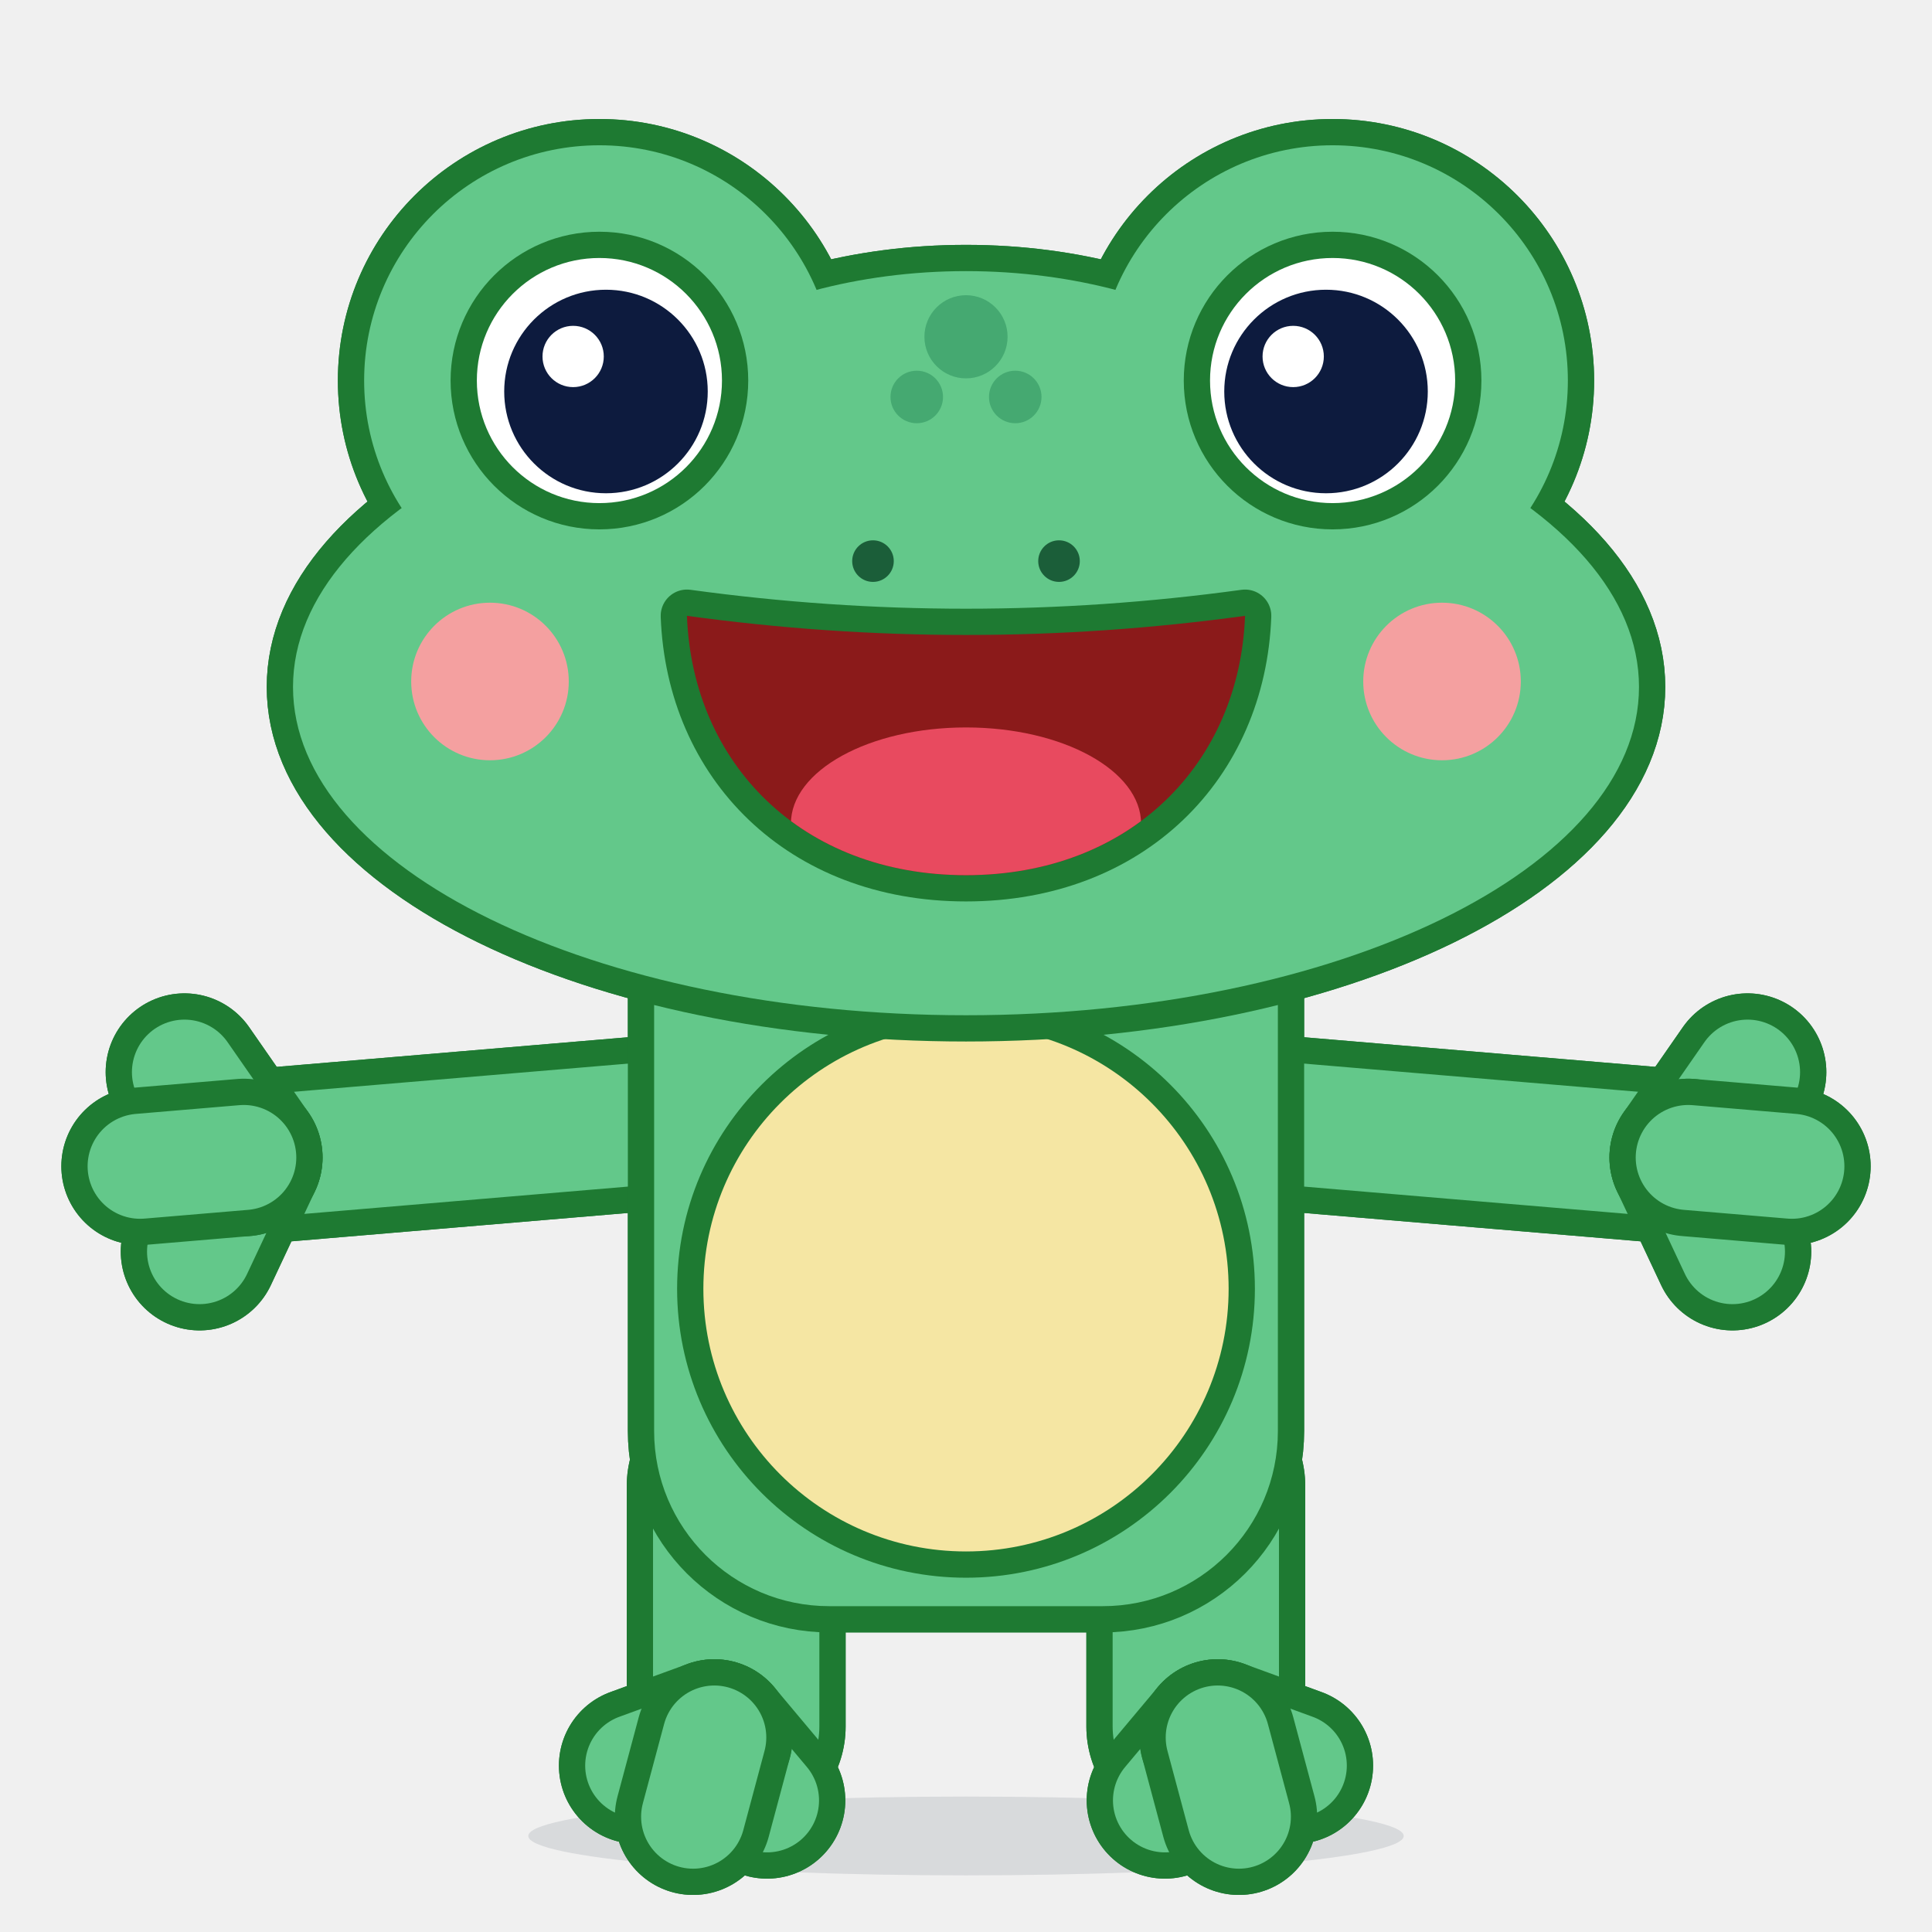
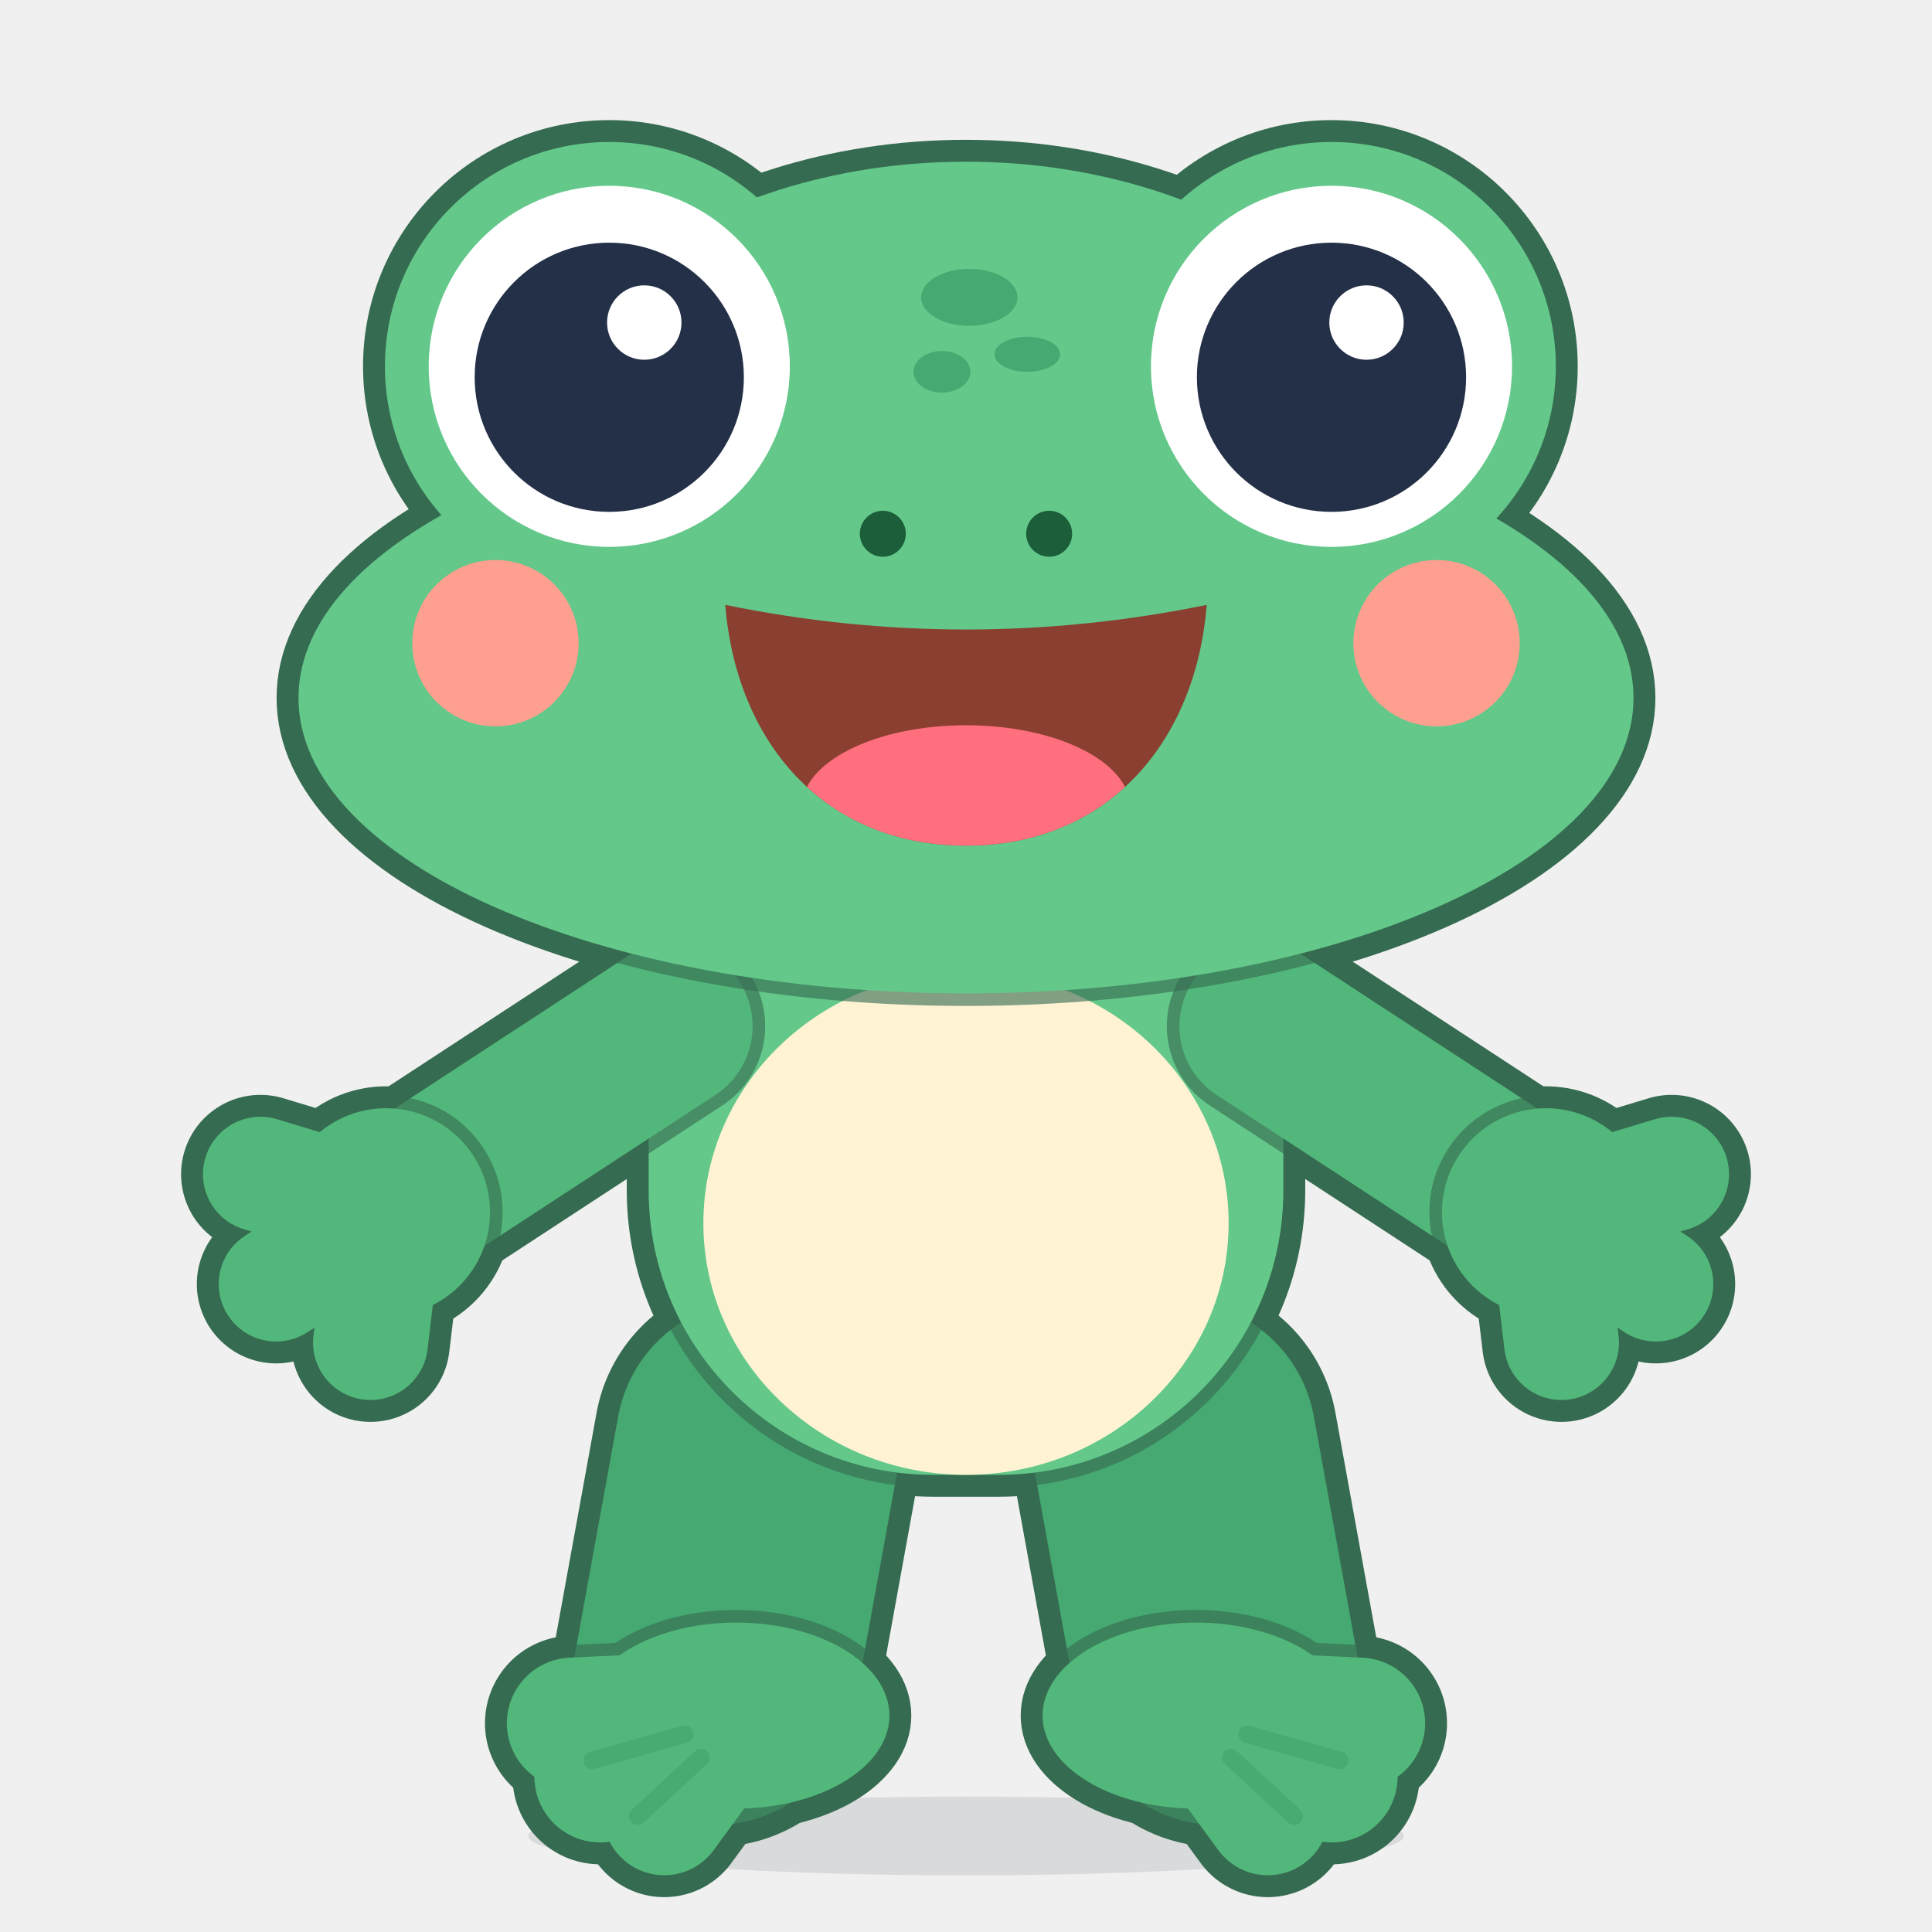
<svg xmlns="http://www.w3.org/2000/svg" viewBox="0 0 512 512" width="512" height="512">
  <g transform="translate(38.5 22.55) scale(2.9)">
    <g id="hop-root">
      <g id="shadow">
        <ellipse cx="75" cy="160.00" rx="40" ry="3.6" fill="#243047" opacity="0.120" />
      </g>
      <g id="hop-figure" transform="translate(0 0) translate(75 100) rotate(0) translate(-75 -100)">
-         <g id="hop-silhouette" fill="#1E7A32" stroke="#1E7A32" stroke-linejoin="round" stroke-linecap="round">
-           <path d="M 54 128 L 54 150" fill="none" stroke-width="20" />
-           <path d="M 52 151 L 56.82 156.75" fill="none" stroke-width="14.3" />
-           <path d="M 52 151 L 44.95 153.57" fill="none" stroke-width="14.3" />
-           <path d="M 52 151 L 50.06 158.24" fill="none" stroke-width="14.3" />
-           <path d="M 96 128 L 96 150" fill="none" stroke-width="20" />
-           <path d="M 98 151 L 93.18 156.75" fill="none" stroke-width="14.3" />
-           <path d="M 98 151 L 105.05 153.57" fill="none" stroke-width="14.3" />
-           <path d="M 98 151 L 99.94 158.24" fill="none" stroke-width="14.3" />
-           <path d="M 50.5 94.5 L 9 98" fill="none" stroke-width="16" />
-           <path d="M 99.5 94.5 L 141 98" fill="none" stroke-width="16" />
-           <path d="M 46.5 70 H 103.5 V 123 A 16 16 0 0 1 87.5 139 H 62.5 A 16 16 0 0 1 46.5 123 Z" stroke-width="4.8" />
-           <path d="M 9 98 L 4.96 106.6" fill="none" stroke-width="14.4" />
-           <path d="M 9 98 L 3.58 90.2" fill="none" stroke-width="14.4" />
-           <path d="M 9 98 L -0.47 98.8" fill="none" stroke-width="14.4" />
-           <path d="M 141 98 L 146.42 90.2" fill="none" stroke-width="14.4" />
-           <path d="M 141 98 L 145.04 106.6" fill="none" stroke-width="14.4" />
-           <path d="M 141 98 L 150.47 98.8" fill="none" stroke-width="14.4" />
+         <g id="hop-silhouette" fill="#356B50" stroke="#356B50" stroke-linejoin="round" stroke-linecap="round">
+           <g transform="translate(56 124) rotate(100.3)">
+             <path d="M 0 0 L 22.36 0" fill="none" stroke-width="30" />
+             <g transform="translate(22.36 0) rotate(-100.3) translate(2 3)">
+               <path d="M 14 0 C 14 4.69 7.73 8.5 0 8.5 C -7.73 8.5 -14 4.69 -14 0 C -14 -4.69 -7.73 -8.5 0 -8.5 C 7.73 -8.5 14 -4.69 14 0 Z" stroke-width="4" />
+               <path d="M 0 0 L -14.96 0.7" fill="none" stroke-width="16" />
+               <path d="M 0 0 L -12.44 5.59" fill="none" stroke-width="16" />
+               <path d="M 0 0 L -6.58 8.99" fill="none" stroke-width="15.2" />
+             </g>
+           </g>
+           <g transform="translate(94 124) rotate(79.7)">
+             <path d="M 0 0 L 22.36 0" fill="none" stroke-width="30" />
+             <g transform="translate(22.36 0) rotate(-79.7) translate(-2 3)">
+               <path d="M 14 0 C 14 4.69 7.73 8.5 0 8.5 C -7.73 8.5 -14 4.69 -14 0 C -14 -4.69 -7.73 -8.5 0 -8.5 C 7.73 -8.5 14 -4.69 14 0 Z" stroke-width="4" />
+               <path d="M 0 0 L 14.96 0.7" fill="none" stroke-width="16" />
+               <path d="M 0 0 L 12.44 5.59" fill="none" stroke-width="16" />
+               <path d="M 0 0 L 6.58 8.99" fill="none" stroke-width="15.2" />
+             </g>
+           </g>
+           <path d="M 46 58 H 104 V 101 A 26 26 0 0 1 78 127 H 72 A 26 26 0 0 1 46 101 Z" stroke-width="4" />
+           <g transform="translate(48 86) rotate(146.82)">
+             <path d="M 0 0 L 31.06 0" fill="none" stroke-width="19" />
+             <g transform="translate(31.06 0)">
+               <path d="M 9.5 0 C 9.5 5.25 5.25 9.5 0 9.5 C -5.25 9.5 -9.5 5.25 -9.5 0 C -9.5 -5.25 -5.25 -9.5 0 -9.5 C 5.25 -9.5 9.5 -5.25 9.5 0 Z" stroke-width="4" />
+               <path d="M 0 0 L 7.71 -9.19" fill="none" stroke-width="14.5" />
+               <path d="M 0 0 L 12 0" fill="none" stroke-width="14.5" />
+               <path d="M 0 0 L 7.71 9.19" fill="none" stroke-width="14.5" />
+             </g>
+           </g>
+           <g transform="translate(102 86) rotate(33.18)">
+             <path d="M 0 0 L 31.06 0" fill="none" stroke-width="19" />
+             <g transform="translate(31.06 0)">
+               <path d="M 9.5 0 C 9.5 5.25 5.25 9.5 0 9.5 C -5.25 9.5 -9.5 5.25 -9.5 0 C -9.5 -5.25 -5.25 -9.5 0 -9.5 C 5.25 -9.5 9.5 -5.25 9.5 0 Z" stroke-width="4" />
+               <path d="M 0 0 L 7.71 -9.19" fill="none" stroke-width="14.5" />
+               <path d="M 0 0 L 12 0" fill="none" stroke-width="14.5" />
+               <path d="M 0 0 L 7.71 9.19" fill="none" stroke-width="14.5" />
+             </g>
+           </g>
          <g transform="rotate(0 75 50)">
-             <path d="M 111 40 C 111 52.7 94.88 63 75 63 C 55.12 63 39 52.7 39 40 C 39 27.3 55.12 17 75 17 C 94.88 17 111 27.3 111 40 Z M 136.5 55 C 136.5 71.57 108.97 85 75 85 C 41.03 85 13.5 71.57 13.5 55 C 13.5 38.43 41.03 25 75 25 C 108.97 25 136.5 38.43 136.5 55 Z M 63 27 C 63 38.87 53.37 48.5 41.5 48.5 C 29.63 48.5 20 38.87 20 27 C 20 15.13 29.63 5.5 41.5 5.5 C 53.37 5.5 63 15.13 63 27 Z M 130 27 C 130 38.87 120.37 48.5 108.5 48.5 C 96.63 48.5 87 38.87 87 27 C 87 15.13 96.63 5.5 108.5 5.5 C 120.37 5.5 130 15.13 130 27 Z" stroke-width="4.8" />
+             <path d="M 119 40 C 119 58.23 99.3 73 75 73 C 50.7 73 31 58.23 31 40 C 31 21.77 50.7 7 75 7 C 99.3 7 119 21.77 119 40 Z M 136 56 C 136 70.91 108.69 83 75 83 C 41.31 83 14 70.91 14 56 C 14 41.09 41.31 29 75 29 C 108.69 29 136 41.09 136 56 Z M 62.9 25.7 C 62.9 37.02 53.72 46.2 42.4 46.2 C 31.08 46.2 21.9 37.02 21.9 25.7 C 21.9 14.38 31.08 5.2 42.4 5.2 C 53.72 5.2 62.9 14.38 62.9 25.7 Z M 128.9 25.7 C 128.9 37.02 119.72 46.2 108.4 46.2 C 97.08 46.2 87.9 37.02 87.9 25.7 C 87.9 14.38 97.08 5.2 108.4 5.2 C 119.72 5.2 128.9 14.38 128.9 25.7 Z" stroke-width="4" />
          </g>
        </g>
-         <g id="left-leg">
-           <g fill="#1E7A32" stroke="#1E7A32" stroke-linejoin="round" stroke-linecap="round">
-             <path d="M 54 128 L 54 150" fill="none" stroke-width="20" />
+         <g id="left-leg" transform="translate(56 124) rotate(100.3)">
+           <g fill="#356B50" stroke="#356B50" stroke-linejoin="round" stroke-linecap="round" opacity="0.62">
+             <path d="M 0 0 L 22.36 0" fill="none" stroke-width="28.3" />
          </g>
-           <line x1="54" y1="128" x2="54" y2="150" stroke="#63C88A" stroke-width="15.2" stroke-linecap="round" />
-           <g id="left-foot">
-             <g fill="#1E7A32" stroke="#1E7A32" stroke-linejoin="round" stroke-linecap="round">
-               <path d="M 52 151 L 56.82 156.75" fill="none" stroke-width="14.3" />
+           <line x1="0" y1="0" x2="22.36" y2="0" stroke="#45A971" stroke-width="26" stroke-linecap="round" />
+           <g id="left-foot" transform="translate(22.36 0) rotate(-100.3) translate(2 3)">
+             <g fill="#356B50" stroke="#356B50" stroke-linejoin="round" stroke-linecap="round" opacity="0.62">
+               <path d="M 14 0 C 14 4.69 7.73 8.5 0 8.5 C -7.73 8.5 -14 4.69 -14 0 C -14 -4.69 -7.73 -8.5 0 -8.5 C 7.73 -8.5 14 -4.69 14 0 Z" stroke-width="2.3" />
+               <path d="M 0 0 L -14.96 0.7" fill="none" stroke-width="14.3" />
+               <path d="M 0 0 L -12.44 5.59" fill="none" stroke-width="14.3" />
+               <path d="M 0 0 L -6.58 8.99" fill="none" stroke-width="13.5" />
            </g>
-             <line x1="52" y1="151" x2="56.82" y2="156.75" stroke="#63C88A" stroke-width="9.5" stroke-linecap="round" />
-             <g fill="#1E7A32" stroke="#1E7A32" stroke-linejoin="round" stroke-linecap="round">
-               <path d="M 52 151 L 44.95 153.57" fill="none" stroke-width="14.3" />
-             </g>
-             <line x1="52" y1="151" x2="44.95" y2="153.57" stroke="#63C88A" stroke-width="9.5" stroke-linecap="round" />
-             <g fill="#1E7A32" stroke="#1E7A32" stroke-linejoin="round" stroke-linecap="round">
-               <path d="M 52 151 L 50.06 158.24" fill="none" stroke-width="14.3" />
-             </g>
-             <line x1="52" y1="151" x2="50.06" y2="158.24" stroke="#63C88A" stroke-width="9.5" stroke-linecap="round" />
+             <ellipse cx="0" cy="0" rx="14" ry="8.5" fill="#52B77A" />
+             <line x1="0" y1="0" x2="-14.96" y2="0.7" stroke="#52B77A" stroke-width="12" stroke-linecap="round" />
+             <line x1="0" y1="0" x2="-12.44" y2="5.59" stroke="#52B77A" stroke-width="12" stroke-linecap="round" />
+             <line x1="0" y1="0" x2="-6.58" y2="8.99" stroke="#52B77A" stroke-width="11.2" stroke-linecap="round" />
+             <line x1="-4.7" y1="1.71" x2="-13.16" y2="4.1" stroke="#45A971" stroke-width="1.6" stroke-linecap="round" opacity="0.8" />
+             <line x1="-3.21" y1="3.83" x2="-9" y2="9.19" stroke="#45A971" stroke-width="1.6" stroke-linecap="round" opacity="0.8" />
          </g>
        </g>
-         <g id="right-leg">
-           <g fill="#1E7A32" stroke="#1E7A32" stroke-linejoin="round" stroke-linecap="round">
-             <path d="M 96 128 L 96 150" fill="none" stroke-width="20" />
+         <g id="right-leg" transform="translate(94 124) rotate(79.7)">
+           <g fill="#356B50" stroke="#356B50" stroke-linejoin="round" stroke-linecap="round" opacity="0.62">
+             <path d="M 0 0 L 22.36 0" fill="none" stroke-width="28.3" />
          </g>
-           <line x1="96" y1="128" x2="96" y2="150" stroke="#63C88A" stroke-width="15.2" stroke-linecap="round" />
-           <g id="right-foot">
-             <g fill="#1E7A32" stroke="#1E7A32" stroke-linejoin="round" stroke-linecap="round">
-               <path d="M 98 151 L 93.18 156.75" fill="none" stroke-width="14.3" />
+           <line x1="0" y1="0" x2="22.36" y2="0" stroke="#45A971" stroke-width="26" stroke-linecap="round" />
+           <g id="right-foot" transform="translate(22.36 0) rotate(-79.7) translate(-2 3)">
+             <g fill="#356B50" stroke="#356B50" stroke-linejoin="round" stroke-linecap="round" opacity="0.62">
+               <path d="M 14 0 C 14 4.69 7.73 8.5 0 8.5 C -7.73 8.5 -14 4.69 -14 0 C -14 -4.69 -7.73 -8.5 0 -8.5 C 7.73 -8.5 14 -4.69 14 0 Z" stroke-width="2.3" />
+               <path d="M 0 0 L 14.96 0.7" fill="none" stroke-width="14.3" />
+               <path d="M 0 0 L 12.44 5.59" fill="none" stroke-width="14.3" />
+               <path d="M 0 0 L 6.58 8.99" fill="none" stroke-width="13.5" />
            </g>
-             <line x1="98" y1="151" x2="93.18" y2="156.75" stroke="#63C88A" stroke-width="9.5" stroke-linecap="round" />
-             <g fill="#1E7A32" stroke="#1E7A32" stroke-linejoin="round" stroke-linecap="round">
-               <path d="M 98 151 L 105.05 153.57" fill="none" stroke-width="14.3" />
-             </g>
-             <line x1="98" y1="151" x2="105.05" y2="153.57" stroke="#63C88A" stroke-width="9.5" stroke-linecap="round" />
-             <g fill="#1E7A32" stroke="#1E7A32" stroke-linejoin="round" stroke-linecap="round">
-               <path d="M 98 151 L 99.94 158.24" fill="none" stroke-width="14.3" />
-             </g>
-             <line x1="98" y1="151" x2="99.94" y2="158.24" stroke="#63C88A" stroke-width="9.5" stroke-linecap="round" />
+             <ellipse cx="0" cy="0" rx="14" ry="8.5" fill="#52B77A" />
+             <line x1="0" y1="0" x2="14.96" y2="0.7" stroke="#52B77A" stroke-width="12" stroke-linecap="round" />
+             <line x1="0" y1="0" x2="12.44" y2="5.59" stroke="#52B77A" stroke-width="12" stroke-linecap="round" />
+             <line x1="0" y1="0" x2="6.58" y2="8.99" stroke="#52B77A" stroke-width="11.2" stroke-linecap="round" />
+             <line x1="4.7" y1="1.71" x2="13.16" y2="4.1" stroke="#45A971" stroke-width="1.6" stroke-linecap="round" opacity="0.8" />
+             <line x1="3.21" y1="3.83" x2="9" y2="9.19" stroke="#45A971" stroke-width="1.6" stroke-linecap="round" opacity="0.8" />
          </g>
        </g>
-         <g id="left-arm">
-           <g fill="#1E7A32" stroke="#1E7A32" stroke-linejoin="round" stroke-linecap="round">
-             <path d="M 50.5 94.5 L 9 98" fill="none" stroke-width="16" />
+         <g id="body">
+           <g fill="#356B50" stroke="#356B50" stroke-linejoin="round" stroke-linecap="round" opacity="0.62">
+             <path d="M 46 58 H 104 V 101 A 26 26 0 0 1 78 127 H 72 A 26 26 0 0 1 46 101 Z" stroke-width="2.3" />
          </g>
-           <line x1="50.5" y1="94.5" x2="9" y2="98" stroke="#63C88A" stroke-width="11.2" stroke-linecap="round" />
-         </g>
-         <g id="right-arm">
-           <g fill="#1E7A32" stroke="#1E7A32" stroke-linejoin="round" stroke-linecap="round">
-             <path d="M 99.5 94.5 L 141 98" fill="none" stroke-width="16" />
-           </g>
-           <line x1="99.5" y1="94.5" x2="141" y2="98" stroke="#63C88A" stroke-width="11.2" stroke-linecap="round" />
-         </g>
-         <g id="body">
-           <g fill="#1E7A32" stroke="#1E7A32" stroke-linejoin="round" stroke-linecap="round">
-             <path d="M 46.5 70 H 103.5 V 123 A 16 16 0 0 1 87.5 139 H 62.5 A 16 16 0 0 1 46.5 123 Z" stroke-width="4.8" />
-           </g>
-           <path d="M 46.5 70 H 103.5 V 123 A 16 16 0 0 1 87.5 139 H 62.5 A 16 16 0 0 1 46.5 123 Z" fill="#63C88A" />
+           <path d="M 46 58 H 104 V 101 A 26 26 0 0 1 78 127 H 72 A 26 26 0 0 1 46 101 Z" fill="#63C88A" />
        </g>
        <g id="belly">
-           <g fill="#1E7A32" stroke="#1E7A32" stroke-linejoin="round" stroke-linecap="round">
-             <path d="M 99 110 C 99 123.25 88.25 134 75 134 C 61.75 134 51 123.25 51 110 C 51 96.75 61.75 86 75 86 C 88.25 86 99 96.75 99 110 Z" stroke-width="4.8" />
+           <ellipse cx="75" cy="104" rx="24" ry="23" fill="#FFF3D4" />
+         </g>
+         <g id="left-arm" transform="translate(48 86) rotate(146.82)">
+           <g fill="#356B50" stroke="#356B50" stroke-linejoin="round" stroke-linecap="round" opacity="0.62">
+             <path d="M 0 0 L 31.06 0" fill="none" stroke-width="17.3" />
          </g>
-           <circle cx="75" cy="110" r="24" fill="#F5E6A3" />
+           <line x1="0" y1="0" x2="31.06" y2="0" stroke="#52B77A" stroke-width="15" stroke-linecap="round" />
+           <g id="left-hand" transform="translate(31.06 0)">
+             <g fill="#356B50" stroke="#356B50" stroke-linejoin="round" stroke-linecap="round" opacity="0.62">
+               <path d="M 9.5 0 C 9.5 5.25 5.25 9.5 0 9.5 C -5.25 9.5 -9.5 5.25 -9.5 0 C -9.5 -5.25 -5.25 -9.5 0 -9.5 C 5.25 -9.5 9.5 -5.25 9.5 0 Z" stroke-width="2.3" />
+               <path d="M 0 0 L 7.71 -9.19" fill="none" stroke-width="12.8" />
+               <path d="M 0 0 L 12 0" fill="none" stroke-width="12.8" />
+               <path d="M 0 0 L 7.71 9.19" fill="none" stroke-width="12.8" />
+             </g>
+             <circle cx="0" cy="0" r="9.5" fill="#52B77A" />
+             <line x1="0" y1="0" x2="7.71" y2="-9.19" stroke="#52B77A" stroke-width="10.5" stroke-linecap="round" />
+             <line x1="0" y1="0" x2="12" y2="0" stroke="#52B77A" stroke-width="10.5" stroke-linecap="round" />
+             <line x1="0" y1="0" x2="7.71" y2="9.19" stroke="#52B77A" stroke-width="10.5" stroke-linecap="round" />
+           </g>
        </g>
-         <g id="left-hand">
-           <g fill="#1E7A32" stroke="#1E7A32" stroke-linejoin="round" stroke-linecap="round">
-             <path d="M 9 98 L 4.96 106.6" fill="none" stroke-width="14.4" />
+         <g id="right-arm" transform="translate(102 86) rotate(33.18)">
+           <g fill="#356B50" stroke="#356B50" stroke-linejoin="round" stroke-linecap="round" opacity="0.62">
+             <path d="M 0 0 L 31.06 0" fill="none" stroke-width="17.3" />
          </g>
-           <line x1="9" y1="98" x2="4.96" y2="106.6" stroke="#63C88A" stroke-width="9.6" stroke-linecap="round" />
-           <g fill="#1E7A32" stroke="#1E7A32" stroke-linejoin="round" stroke-linecap="round">
-             <path d="M 9 98 L 3.58 90.2" fill="none" stroke-width="14.4" />
+           <line x1="0" y1="0" x2="31.06" y2="0" stroke="#52B77A" stroke-width="15" stroke-linecap="round" />
+           <g id="right-hand" transform="translate(31.06 0)">
+             <g fill="#356B50" stroke="#356B50" stroke-linejoin="round" stroke-linecap="round" opacity="0.62">
+               <path d="M 9.5 0 C 9.5 5.25 5.25 9.5 0 9.5 C -5.25 9.5 -9.5 5.25 -9.5 0 C -9.5 -5.25 -5.25 -9.5 0 -9.5 C 5.25 -9.5 9.5 -5.25 9.5 0 Z" stroke-width="2.3" />
+               <path d="M 0 0 L 7.71 -9.19" fill="none" stroke-width="12.8" />
+               <path d="M 0 0 L 12 0" fill="none" stroke-width="12.8" />
+               <path d="M 0 0 L 7.71 9.19" fill="none" stroke-width="12.8" />
+             </g>
+             <circle cx="0" cy="0" r="9.5" fill="#52B77A" />
+             <line x1="0" y1="0" x2="7.71" y2="-9.19" stroke="#52B77A" stroke-width="10.5" stroke-linecap="round" />
+             <line x1="0" y1="0" x2="12" y2="0" stroke="#52B77A" stroke-width="10.5" stroke-linecap="round" />
+             <line x1="0" y1="0" x2="7.71" y2="9.19" stroke="#52B77A" stroke-width="10.5" stroke-linecap="round" />
          </g>
-           <line x1="9" y1="98" x2="3.58" y2="90.2" stroke="#63C88A" stroke-width="9.6" stroke-linecap="round" />
-           <g fill="#1E7A32" stroke="#1E7A32" stroke-linejoin="round" stroke-linecap="round">
-             <path d="M 9 98 L -0.47 98.8" fill="none" stroke-width="14.4" />
-           </g>
-           <line x1="9" y1="98" x2="-0.47" y2="98.8" stroke="#63C88A" stroke-width="9.6" stroke-linecap="round" />
-         </g>
-         <g id="right-hand">
-           <g fill="#1E7A32" stroke="#1E7A32" stroke-linejoin="round" stroke-linecap="round">
-             <path d="M 141 98 L 146.42 90.2" fill="none" stroke-width="14.4" />
-           </g>
-           <line x1="141" y1="98" x2="146.42" y2="90.2" stroke="#63C88A" stroke-width="9.6" stroke-linecap="round" />
-           <g fill="#1E7A32" stroke="#1E7A32" stroke-linejoin="round" stroke-linecap="round">
-             <path d="M 141 98 L 145.04 106.6" fill="none" stroke-width="14.4" />
-           </g>
-           <line x1="141" y1="98" x2="145.04" y2="106.6" stroke="#63C88A" stroke-width="9.6" stroke-linecap="round" />
-           <g fill="#1E7A32" stroke="#1E7A32" stroke-linejoin="round" stroke-linecap="round">
-             <path d="M 141 98 L 150.47 98.8" fill="none" stroke-width="14.4" />
-           </g>
-           <line x1="141" y1="98" x2="150.47" y2="98.8" stroke="#63C88A" stroke-width="9.6" stroke-linecap="round" />
        </g>
        <g id="head" transform="rotate(0 75 50)">
-           <g fill="#1E7A32" stroke="#1E7A32" stroke-linejoin="round" stroke-linecap="round">
-             <path d="M 111 40 C 111 52.7 94.88 63 75 63 C 55.12 63 39 52.7 39 40 C 39 27.3 55.12 17 75 17 C 94.88 17 111 27.3 111 40 Z M 136.5 55 C 136.5 71.57 108.97 85 75 85 C 41.03 85 13.5 71.57 13.5 55 C 13.5 38.43 41.03 25 75 25 C 108.97 25 136.5 38.43 136.5 55 Z M 63 27 C 63 38.87 53.37 48.5 41.5 48.5 C 29.63 48.5 20 38.87 20 27 C 20 15.13 29.63 5.5 41.5 5.5 C 53.37 5.5 63 15.13 63 27 Z M 130 27 C 130 38.87 120.37 48.5 108.5 48.5 C 96.63 48.5 87 38.87 87 27 C 87 15.13 96.63 5.5 108.5 5.5 C 120.37 5.5 130 15.13 130 27 Z" stroke-width="4.8" />
+           <g fill="#356B50" stroke="#356B50" stroke-linejoin="round" stroke-linecap="round" opacity="0.62">
+             <path d="M 119 40 C 119 58.23 99.3 73 75 73 C 50.7 73 31 58.23 31 40 C 31 21.77 50.7 7 75 7 C 99.3 7 119 21.77 119 40 Z M 136 56 C 136 70.91 108.69 83 75 83 C 41.31 83 14 70.91 14 56 C 14 41.09 41.31 29 75 29 C 108.69 29 136 41.09 136 56 Z M 62.9 25.7 C 62.9 37.02 53.72 46.2 42.4 46.2 C 31.08 46.2 21.9 37.02 21.9 25.7 C 21.9 14.38 31.08 5.2 42.4 5.2 C 53.72 5.2 62.9 14.38 62.9 25.7 Z M 128.9 25.7 C 128.9 37.02 119.72 46.2 108.4 46.2 C 97.08 46.2 87.9 37.02 87.9 25.7 C 87.9 14.38 97.08 5.2 108.4 5.2 C 119.72 5.2 128.9 14.38 128.9 25.7 Z" stroke-width="2.3" />
          </g>
-           <ellipse cx="75" cy="40" rx="36" ry="23" fill="#63C88A" />
-           <ellipse cx="75" cy="55" rx="61.5" ry="30" fill="#63C88A" />
-           <circle cx="41.5" cy="27" r="21.5" fill="#63C88A" />
-           <circle cx="108.5" cy="27" r="21.5" fill="#63C88A" />
+           <ellipse cx="75" cy="40" rx="44" ry="33" fill="#63C88A" />
+           <ellipse cx="75" cy="56" rx="61" ry="27" fill="#63C88A" />
+           <circle cx="42.4" cy="25.7" r="20.5" fill="#63C88A" />
+           <circle cx="108.4" cy="25.7" r="20.5" fill="#63C88A" />
          <g id="accent-details">
-             <circle cx="75" cy="23" r="3.8" fill="#45A971" />
-             <circle cx="70.5" cy="28.5" r="2.4" fill="#45A971" />
-             <circle cx="79.5" cy="28.5" r="2.4" fill="#45A971" />
+             <ellipse cx="75.3" cy="19.4" rx="4.4" ry="2.6" fill="#45A971" />
+             <ellipse cx="72.8" cy="26.2" rx="2.6" ry="1.9" fill="#45A971" />
+             <ellipse cx="80.6" cy="24.6" rx="3.0" ry="1.6" fill="#45A971" />
          </g>
          <g id="eyes-group">
            <g id="left-eye">
              <g>
                <clipPath id="eyeClip42">
-                   <circle cx="41.5" cy="27" r="11.2" />
+                   <circle cx="42.4" cy="25.7" r="16.5" />
                </clipPath>
-                 <circle cx="41.5" cy="27" r="11.2" fill="#1E7A32" stroke="#1E7A32" stroke-width="4.8" />
-                 <circle cx="41.5" cy="27" r="11.2" fill="#FFFFFF" />
+                 <circle cx="42.4" cy="25.7" r="16.5" fill="#FFFFFF" />
                <g clip-path="url(#eyeClip42)">
-                   <circle id="left-pupil" cx="42.1" cy="28" r="9.3" fill="#0D1B3E" />
-                   <circle cx="39.1" cy="24.8" r="2.8" fill="#FFFFFF" />
+                   <circle id="left-pupil" cx="42.4" cy="26.7" r="12.3" fill="#243047" />
+                   <circle cx="45.6" cy="21.7" r="3.4" fill="#FFFFFF" />
                </g>
              </g>
            </g>
            <g id="right-eye">
              <g>
-                 <clipPath id="eyeClip109">
-                   <circle cx="108.5" cy="27" r="11.2" />
+                 <clipPath id="eyeClip108">
+                   <circle cx="108.4" cy="25.7" r="16.5" />
                </clipPath>
-                 <circle cx="108.5" cy="27" r="11.2" fill="#1E7A32" stroke="#1E7A32" stroke-width="4.8" />
-                 <circle cx="108.5" cy="27" r="11.2" fill="#FFFFFF" />
-                 <g clip-path="url(#eyeClip109)">
-                   <circle id="right-pupil" cx="107.9" cy="28" r="9.3" fill="#0D1B3E" />
-                   <circle cx="104.9" cy="24.8" r="2.8" fill="#FFFFFF" />
+                 <circle cx="108.4" cy="25.7" r="16.5" fill="#FFFFFF" />
+                 <g clip-path="url(#eyeClip108)">
+                   <circle id="right-pupil" cx="108.4" cy="26.7" r="12.3" fill="#243047" />
+                   <circle cx="111.6" cy="21.7" r="3.4" fill="#FFFFFF" />
                </g>
              </g>
            </g>
          </g>
          <g id="cheeks">
-             <circle cx="31.5" cy="54.5" r="7.2" fill="#F4A0A0" />
-             <circle cx="118.5" cy="54.5" r="7.2" fill="#F4A0A0" />
+             <circle cx="32" cy="51" r="7.6" fill="#FF9F8F" />
+             <circle cx="118" cy="51" r="7.6" fill="#FF9F8F" />
          </g>
-           <circle cx="66.5" cy="43.5" r="1.9" fill="#1B5E39" />
-           <circle cx="83.5" cy="43.5" r="1.9" fill="#1B5E39" />
+           <circle cx="67.4" cy="41" r="2.1" fill="#1B5E39" />
+           <circle cx="82.6" cy="41" r="2.1" fill="#1B5E39" />
          <g id="mouth">
            <g transform="translate(75 50) scale(1) translate(-75 -50)">
              <clipPath id="mouthClipopen">
-                 <path d="M 49.5 48.5 Q 75 52 100.5 48.5 C 100 62 90 72.2 75 72.2 C 60 72.2 50 62 49.5 48.5 Z" />
+                 <path d="M 53 47.5 Q 75 52 97 47.5 C 96 60 88 69.5 75 69.5 C 62 69.5 54 60 53 47.5 Z" />
              </clipPath>
-               <path d="M 49.5 48.5 Q 75 52 100.5 48.5 C 100 62 90 72.2 75 72.2 C 60 72.2 50 62 49.5 48.5 Z" fill="#1E7A32" stroke="#1E7A32" stroke-width="4.8" stroke-linejoin="round" />
-               <path d="M 49.5 48.5 Q 75 52 100.5 48.5 C 100 62 90 72.2 75 72.2 C 60 72.2 50 62 49.5 48.5 Z" fill="#8B1A1A" />
-               <ellipse cx="75" cy="67.5" rx="16" ry="8.8" fill="#E84A5F" clip-path="url(#mouthClipopen)" />
+               <path d="M 53 47.5 Q 75 52 97 47.5 C 96 60 88 69.5 75 69.5 C 62 69.5 54 60 53 47.5 Z" fill="#8A3F30" />
+               <ellipse cx="75" cy="66" rx="15" ry="7.5" fill="#FF6F7D" clip-path="url(#mouthClipopen)" />
            </g>
          </g>
        </g>
      </g>
    </g>
  </g>
</svg>
